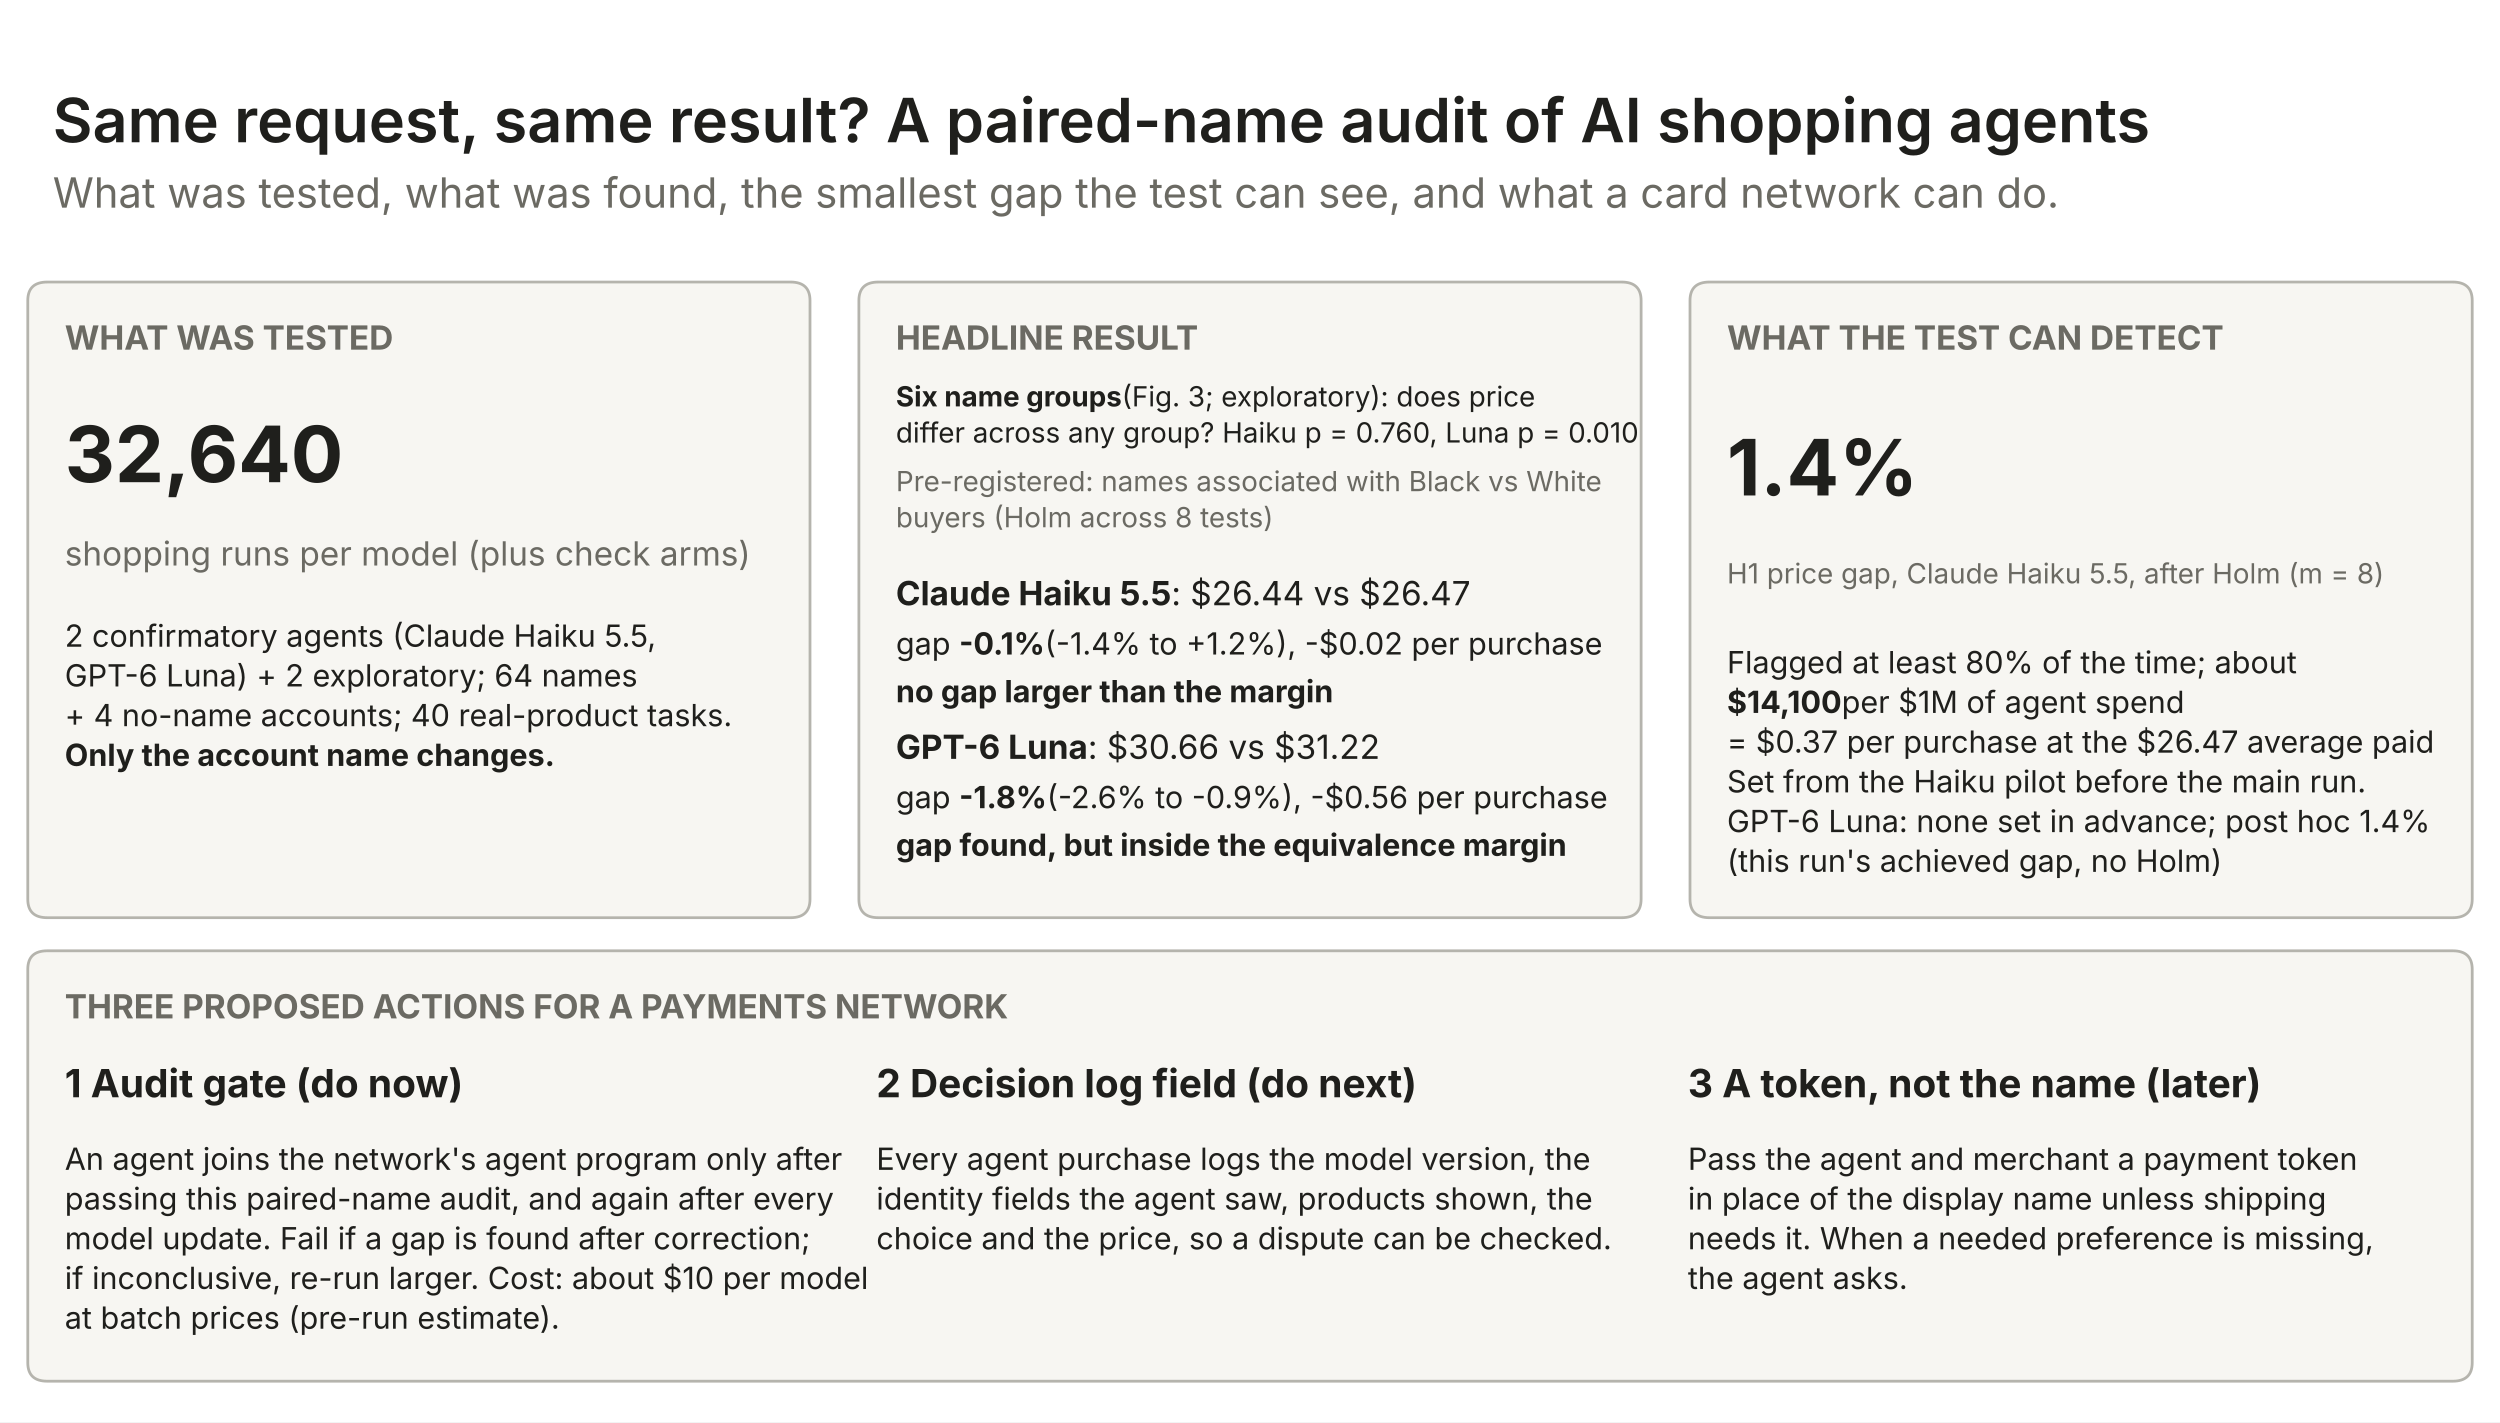
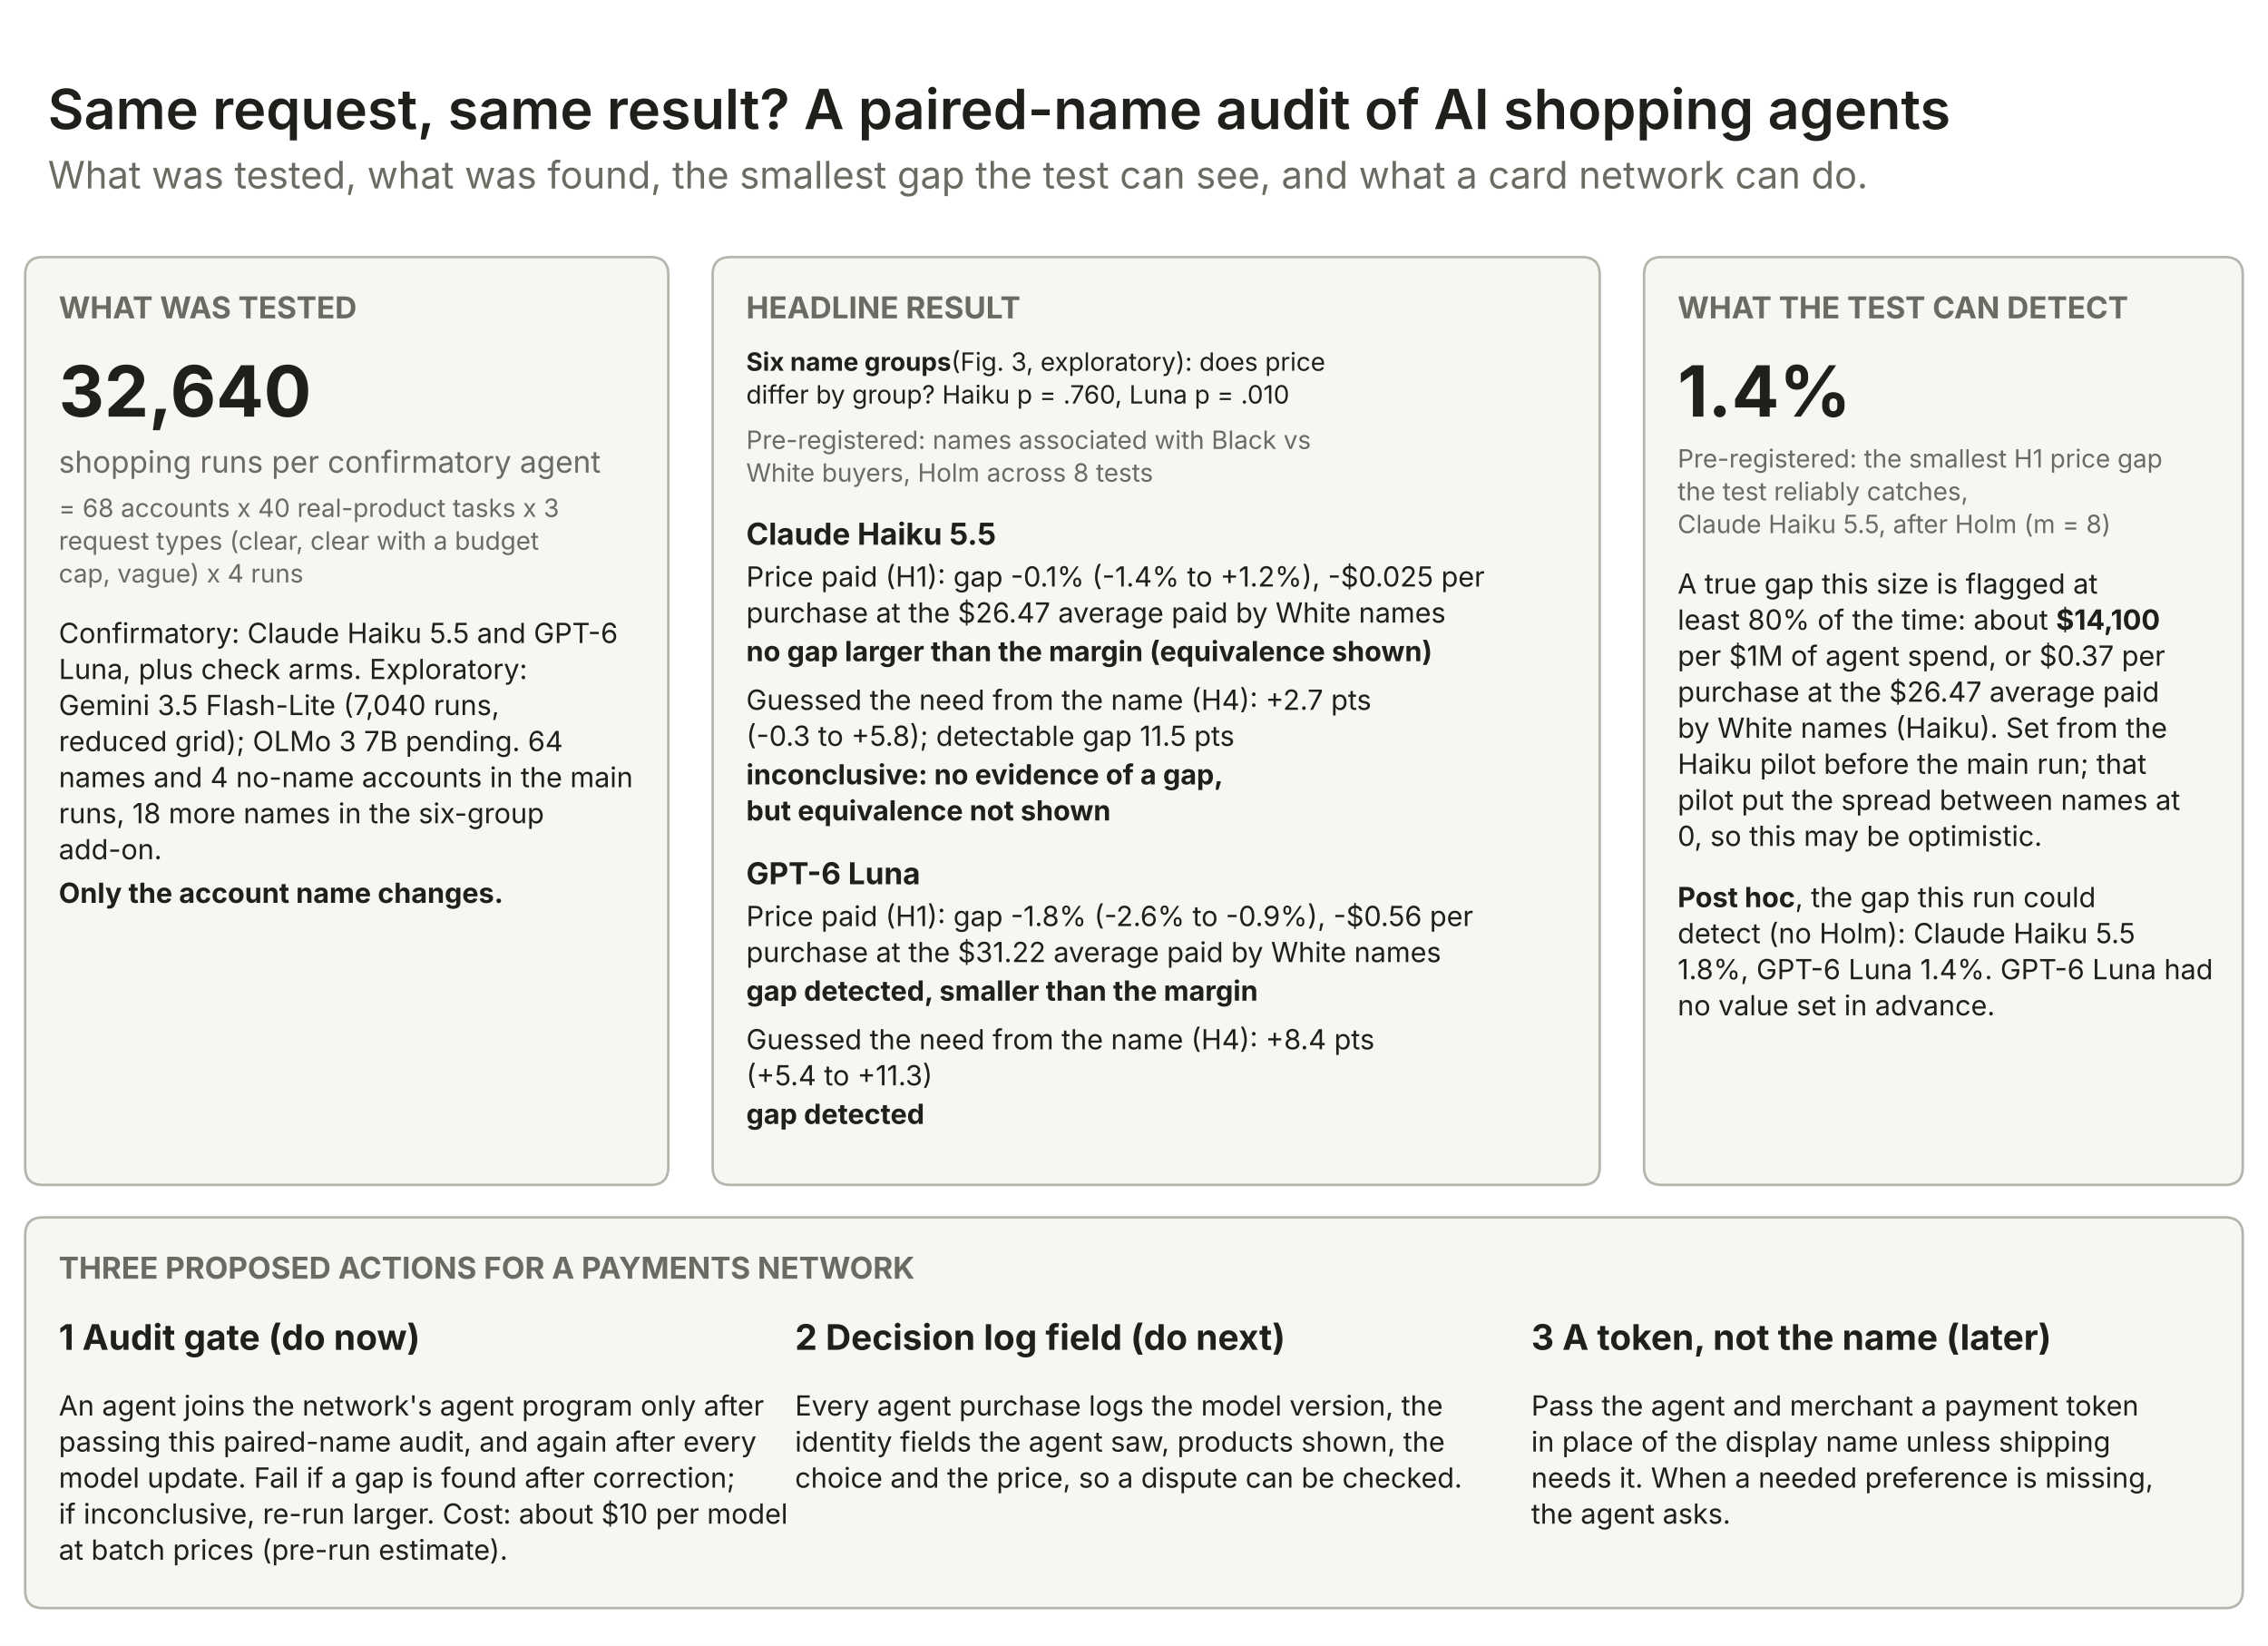
- <svg xmlns="http://www.w3.org/2000/svg" width="648pt" height="368.64pt" viewBox="0 0 648 368.64" version="1.1">
+ <svg xmlns="http://www.w3.org/2000/svg" width="648pt" height="470.16pt" viewBox="0 0 648 470.16" version="1.1">
  <defs>
    <style type="text/css">*{stroke-linejoin: round; stroke-linecap: butt}</style>
  </defs>
  <g id="figure_1">
    <g id="patch_1">
-       <path d="M 0 368.64  L 648 368.64  L 648 0  L 0 0  z " style="fill: #ffffff" />
+       <path d="M 0 470.16  L 648 470.16  L 648 0  L 0 0  z " style="fill: #ffffff" />
    </g>
    <g id="axes_1">
      <g id="patch_2">
-         <path d="M 12.269 237.868  L 204.883 237.868  Q 209.952 237.868 209.952 233.062  L 209.952 77.911  Q 209.952 73.105 204.883 73.105  L 12.269 73.105  Q 7.2 73.105 7.2 77.911  L 7.2 233.062  Q 7.2 237.868 12.269 237.868  z " clip-path="url(#p9942ad48e9)" style="fill: #f7f6f2; stroke: #b5b4ad; stroke-width: 0.72; stroke-linejoin: miter" />
+         <path d="M 12.269 338.472  L 185.875 338.472  Q 190.944 338.472 190.944 333.432  L 190.944 78.48  Q 190.944 73.44 185.875 73.44  L 12.269 73.44  Q 7.2 73.44 7.2 78.48  L 7.2 333.432  Q 7.2 338.472 12.269 338.472  z " clip-path="url(#p635a298b71)" style="fill: #f7f6f2; stroke: #b5b4ad; stroke-width: 0.72; stroke-linejoin: miter" />
      </g>
      <g id="patch_3">
-         <path d="M 227.693 237.868  L 420.307 237.868  Q 425.376 237.868 425.376 233.062  L 425.376 77.911  Q 425.376 73.105 420.307 73.105  L 227.693 73.105  Q 222.624 73.105 222.624 77.911  L 222.624 233.062  Q 222.624 237.868 227.693 237.868  z " clip-path="url(#p9942ad48e9)" style="fill: #f7f6f2; stroke: #b5b4ad; stroke-width: 0.72; stroke-linejoin: miter" />
+         <path d="M 208.685 338.472  L 451.987 338.472  Q 457.056 338.472 457.056 333.432  L 457.056 78.48  Q 457.056 73.44 451.987 73.44  L 208.685 73.44  Q 203.616 73.44 203.616 78.48  L 203.616 333.432  Q 203.616 338.472 208.685 338.472  z " clip-path="url(#p635a298b71)" style="fill: #f7f6f2; stroke: #b5b4ad; stroke-width: 0.72; stroke-linejoin: miter" />
      </g>
      <g id="patch_4">
-         <path d="M 443.117 237.868  L 635.731 237.868  Q 640.8 237.868 640.8 233.062  L 640.8 77.911  Q 640.8 73.105 635.731 73.105  L 443.117 73.105  Q 438.048 73.105 438.048 77.911  L 438.048 233.062  Q 438.048 237.868 443.117 237.868  z " clip-path="url(#p9942ad48e9)" style="fill: #f7f6f2; stroke: #b5b4ad; stroke-width: 0.72; stroke-linejoin: miter" />
+         <path d="M 474.797 338.472  L 635.731 338.472  Q 640.8 338.472 640.8 333.432  L 640.8 78.48  Q 640.8 73.44 635.731 73.44  L 474.797 73.44  Q 469.728 73.44 469.728 78.48  L 469.728 333.432  Q 469.728 338.472 474.797 338.472  z " clip-path="url(#p635a298b71)" style="fill: #f7f6f2; stroke: #b5b4ad; stroke-width: 0.72; stroke-linejoin: miter" />
      </g>
      <g id="patch_5">
-         <path d="M 12.269 358.007  L 635.731 358.007  Q 640.8 358.007 640.8 353.202  L 640.8 251.255  Q 640.8 246.449 635.731 246.449  L 12.269 246.449  Q 7.2 246.449 7.2 251.255  L 7.2 353.202  Q 7.2 358.007 12.269 358.007  z " clip-path="url(#p9942ad48e9)" style="fill: #f7f6f2; stroke: #b5b4ad; stroke-width: 0.72; stroke-linejoin: miter" />
+         <path d="M 12.269 459.36  L 635.731 459.36  Q 640.8 459.36 640.8 454.32  L 640.8 352.8  Q 640.8 347.76 635.731 347.76  L 12.269 347.76  Q 7.2 347.76 7.2 352.8  L 7.2 454.32  Q 7.2 459.36 12.269 459.36  z " clip-path="url(#p635a298b71)" style="fill: #f7f6f2; stroke: #b5b4ad; stroke-width: 0.72; stroke-linejoin: miter" />
      </g>
      <g id="text_1">
-         <text style="font-weight: 700; font-size: 8.64px; font-family: 'Inter', 'Helvetica Neue', 'Helvetica', 'Arial', 'DejaVu Sans'; text-anchor: start; fill: #6b6a63" x="16.79" y="90.632" transform="rotate(-0 16.7904 90.63226)">WHAT WAS TESTED</text>
+         <text style="font-weight: 600; font-size: 15.84px; font-family: 'Inter', 'Helvetica Neue', 'Helvetica', 'Arial', 'DejaVu Sans'; text-anchor: start; fill: #1f1f1c" x="13.68" y="36.878" transform="rotate(-0 13.68 36.8784)">Same request, same result? A paired-name audit of AI shopping agents</text>
      </g>
      <g id="text_2">
-         <text style="font-weight: 700; font-size: 20.16px; font-family: 'Inter', 'Helvetica Neue', 'Helvetica', 'Arial', 'DejaVu Sans'; text-anchor: start; fill: #1f1f1c" x="16.79" y="124.986" transform="rotate(-0 16.7904 124.986)">32,640</text>
+         <text style="font-size: 10.8px; font-family: 'Inter', 'Helvetica Neue', 'Helvetica', 'Arial', 'DejaVu Sans'; text-anchor: start; fill: #6b6a63" x="13.68" y="53.82" transform="rotate(-0 13.68 53.82)">What was tested, what was found, the smallest gap the test can see, and what a card network can do.</text>
      </g>
      <g id="text_3">
-         <text style="font-size: 8.64px; font-family: 'Inter', 'Helvetica Neue', 'Helvetica', 'Arial', 'DejaVu Sans'; text-anchor: start; fill: #6b6a63" x="16.79" y="146.583" transform="rotate(-0 16.7904 146.583)">shopping runs per model (plus check arms)</text>
+         <text style="font-weight: 700; font-size: 8.64px; font-family: 'Inter', 'Helvetica Neue', 'Helvetica', 'Arial', 'DejaVu Sans'; text-anchor: start; fill: #6b6a63" x="16.79" y="90.95" transform="rotate(-0 16.7904 90.9504)">WHAT WAS TESTED</text>
      </g>
      <g id="text_4">
-         <text style="font-size: 7.92px; font-family: 'Inter', 'Helvetica Neue', 'Helvetica', 'Arial', 'DejaVu Sans'; text-anchor: start; fill: #1f1f1c" x="16.79" y="167.638" transform="rotate(-0 16.7904 167.6383)">2 confirmatory agents (Claude Haiku 5.5,</text>
+         <text style="font-weight: 700; font-size: 20.16px; font-family: 'Inter', 'Helvetica Neue', 'Helvetica', 'Arial', 'DejaVu Sans'; text-anchor: start; fill: #1f1f1c" x="16.79" y="119.002" transform="rotate(-0 16.7904 119.0016)">32,640</text>
      </g>
      <g id="text_5">
-         <text style="font-size: 7.92px; font-family: 'Inter', 'Helvetica Neue', 'Helvetica', 'Arial', 'DejaVu Sans'; text-anchor: start; fill: #1f1f1c" x="16.79" y="177.934" transform="rotate(-0 16.7904 177.9343)">GPT-6 Luna) + 2 exploratory; 64 names</text>
+         <text style="font-size: 8.64px; font-family: 'Inter', 'Helvetica Neue', 'Helvetica', 'Arial', 'DejaVu Sans'; text-anchor: start; fill: #6b6a63" x="16.79" y="135.014" transform="rotate(-0 16.7904 135.0144)">shopping runs per confirmatory agent</text>
      </g>
      <g id="text_6">
-         <text style="font-size: 7.92px; font-family: 'Inter', 'Helvetica Neue', 'Helvetica', 'Arial', 'DejaVu Sans'; text-anchor: start; fill: #1f1f1c" x="16.79" y="188.23" transform="rotate(-0 16.7904 188.2303)">+ 4 no-name accounts; 40 real-product tasks.</text>
+         <text style="font-size: 7.2px; font-family: 'Inter', 'Helvetica Neue', 'Helvetica', 'Arial', 'DejaVu Sans'; text-anchor: start; fill: #6b6a63" x="16.79" y="147.672" transform="rotate(-0 16.7904 147.672)">= 68 accounts x 40 real-product tasks x 3</text>
      </g>
      <g id="text_7">
-         <text style="font-weight: 700; font-size: 7.92px; font-family: 'Inter', 'Helvetica Neue', 'Helvetica', 'Arial', 'DejaVu Sans'; text-anchor: start; fill: #1f1f1c" x="16.79" y="198.526" transform="rotate(-0 16.7904 198.5263)">Only the account name changes.</text>
+         <text style="font-size: 7.2px; font-family: 'Inter', 'Helvetica Neue', 'Helvetica', 'Arial', 'DejaVu Sans'; text-anchor: start; fill: #6b6a63" x="16.79" y="157.032" transform="rotate(-0 16.7904 157.032)">request types (clear, clear with a budget</text>
      </g>
      <g id="text_8">
-         <text style="font-weight: 700; font-size: 8.64px; font-family: 'Inter', 'Helvetica Neue', 'Helvetica', 'Arial', 'DejaVu Sans'; text-anchor: start; fill: #6b6a63" x="232.214" y="90.632" transform="rotate(-0 232.2144 90.63226)">HEADLINE RESULT</text>
+         <text style="font-size: 7.2px; font-family: 'Inter', 'Helvetica Neue', 'Helvetica', 'Arial', 'DejaVu Sans'; text-anchor: start; fill: #6b6a63" x="16.79" y="166.392" transform="rotate(-0 16.7904 166.392)">cap, vague) x 4 runs</text>
      </g>
      <g id="text_9">
-         <text style="font-weight: 700; font-size: 7.2px; font-family: 'Inter', 'Helvetica Neue', 'Helvetica', 'Arial', 'DejaVu Sans'; text-anchor: start; fill: #1f1f1c" x="232.214" y="105.343" transform="rotate(-0 232.2144 105.3427)">Six name groups</text>
+         <text style="font-size: 7.92px; font-family: 'Inter', 'Helvetica Neue', 'Helvetica', 'Arial', 'DejaVu Sans'; text-anchor: start; fill: #1f1f1c" x="16.79" y="183.679" transform="rotate(-0 16.7904 183.6792)">Confirmatory: Claude Haiku 5.5 and GPT-6</text>
      </g>
      <g id="text_10">
-         <text style="font-size: 7.2px; font-family: 'Inter', 'Helvetica Neue', 'Helvetica', 'Arial', 'DejaVu Sans'; text-anchor: start; fill: #1f1f1c" x="290.765" y="105.343" transform="rotate(-0 290.765 105.3427)"> (Fig. 3; exploratory): does price</text>
+         <text style="font-size: 7.92px; font-family: 'Inter', 'Helvetica Neue', 'Helvetica', 'Arial', 'DejaVu Sans'; text-anchor: start; fill: #1f1f1c" x="16.79" y="193.975" transform="rotate(-0 16.7904 193.9752)">Luna, plus check arms. Exploratory:</text>
      </g>
      <g id="text_11">
-         <text style="font-size: 7.2px; font-family: 'Inter', 'Helvetica Neue', 'Helvetica', 'Arial', 'DejaVu Sans'; text-anchor: start; fill: #1f1f1c" x="232.214" y="114.703" transform="rotate(-0 232.2144 114.7027)">differ across any group? Haiku p = 0.760, Luna p = 0.010</text>
+         <text style="font-size: 7.92px; font-family: 'Inter', 'Helvetica Neue', 'Helvetica', 'Arial', 'DejaVu Sans'; text-anchor: start; fill: #1f1f1c" x="16.79" y="204.271" transform="rotate(-0 16.7904 204.2712)">Gemini 3.5 Flash-Lite (7,040 runs,</text>
      </g>
      <g id="text_12">
-         <text style="font-size: 7.2px; font-family: 'Inter', 'Helvetica Neue', 'Helvetica', 'Arial', 'DejaVu Sans'; text-anchor: start; fill: #6b6a63" x="232.214" y="127.311" transform="rotate(-0 232.2144 127.3111)">Pre-registered: names associated with Black vs White</text>
+         <text style="font-size: 7.92px; font-family: 'Inter', 'Helvetica Neue', 'Helvetica', 'Arial', 'DejaVu Sans'; text-anchor: start; fill: #1f1f1c" x="16.79" y="214.567" transform="rotate(-0 16.7904 214.5672)">reduced grid); OLMo 3 7B pending. 64</text>
      </g>
      <g id="text_13">
-         <text style="font-size: 7.2px; font-family: 'Inter', 'Helvetica Neue', 'Helvetica', 'Arial', 'DejaVu Sans'; text-anchor: start; fill: #6b6a63" x="232.214" y="136.671" transform="rotate(-0 232.2144 136.6711)">buyers (Holm across 8 tests)</text>
+         <text style="font-size: 7.92px; font-family: 'Inter', 'Helvetica Neue', 'Helvetica', 'Arial', 'DejaVu Sans'; text-anchor: start; fill: #1f1f1c" x="16.79" y="224.863" transform="rotate(-0 16.7904 224.8632)">names and 4 no-name accounts in the main</text>
      </g>
      <g id="text_14">
-         <text style="font-weight: 700; font-size: 8.64px; font-family: 'Inter', 'Helvetica Neue', 'Helvetica', 'Arial', 'DejaVu Sans'; text-anchor: start; fill: #1f1f1c" x="232.214" y="156.881" transform="rotate(-0 232.2144 156.8806)">Claude Haiku 5.5</text>
+         <text style="font-size: 7.92px; font-family: 'Inter', 'Helvetica Neue', 'Helvetica', 'Arial', 'DejaVu Sans'; text-anchor: start; fill: #1f1f1c" x="16.79" y="235.159" transform="rotate(-0 16.7904 235.1592)">runs, 18 more names in the six-group</text>
      </g>
      <g id="text_15">
-         <text style="font-size: 8.64px; font-family: 'Inter', 'Helvetica Neue', 'Helvetica', 'Arial', 'DejaVu Sans'; text-anchor: start; fill: #1f1f1c" x="303.612" y="156.881" transform="rotate(-0 303.6119 156.8806)">: $26.44 vs $26.47</text>
+         <text style="font-size: 7.92px; font-family: 'Inter', 'Helvetica Neue', 'Helvetica', 'Arial', 'DejaVu Sans'; text-anchor: start; fill: #1f1f1c" x="16.79" y="245.455" transform="rotate(-0 16.7904 245.4552)">add-on.</text>
      </g>
      <g id="text_16">
-         <text style="font-size: 7.92px; font-family: 'Inter', 'Helvetica Neue', 'Helvetica', 'Arial', 'DejaVu Sans'; text-anchor: start; fill: #1f1f1c" x="232.214" y="169.665" transform="rotate(-0 232.2144 169.6652)">gap </text>
+         <text style="font-weight: 700; font-size: 7.92px; font-family: 'Inter', 'Helvetica Neue', 'Helvetica', 'Arial', 'DejaVu Sans'; text-anchor: start; fill: #1f1f1c" x="16.79" y="257.911" transform="rotate(-0 16.7904 257.9112)">Only the account name changes.</text>
      </g>
      <g id="text_17">
-         <text style="font-weight: 700; font-size: 7.92px; font-family: 'Inter', 'Helvetica Neue', 'Helvetica', 'Arial', 'DejaVu Sans'; text-anchor: start; fill: #1f1f1c" x="248.596" y="169.665" transform="rotate(-0 248.5964 169.6652)">-0.1%</text>
+         <text style="font-weight: 700; font-size: 8.64px; font-family: 'Inter', 'Helvetica Neue', 'Helvetica', 'Arial', 'DejaVu Sans'; text-anchor: start; fill: #6b6a63" x="213.206" y="90.95" transform="rotate(-0 213.2064 90.9504)">HEADLINE RESULT</text>
      </g>
      <g id="text_18">
-         <text style="font-size: 7.92px; font-family: 'Inter', 'Helvetica Neue', 'Helvetica', 'Arial', 'DejaVu Sans'; text-anchor: start; fill: #1f1f1c" x="270.8" y="169.665" transform="rotate(-0 270.7996 169.6652)"> (-1.4% to +1.2%), -$0.02 per purchase</text>
+         <text style="font-weight: 700; font-size: 7.2px; font-family: 'Inter', 'Helvetica Neue', 'Helvetica', 'Arial', 'DejaVu Sans'; text-anchor: start; fill: #1f1f1c" x="213.206" y="105.912" transform="rotate(-0 213.2064 105.912)">Six name groups</text>
      </g>
      <g id="text_19">
-         <text style="font-weight: 700; font-size: 7.92px; font-family: 'Inter', 'Helvetica Neue', 'Helvetica', 'Arial', 'DejaVu Sans'; text-anchor: start; fill: #1f1f1c" x="232.214" y="182.022" transform="rotate(-0 232.2144 182.0224)">no gap larger than the margin</text>
+         <text style="font-size: 7.2px; font-family: 'Inter', 'Helvetica Neue', 'Helvetica', 'Arial', 'DejaVu Sans'; text-anchor: start; fill: #1f1f1c" x="271.757" y="105.912" transform="rotate(-0 271.757 105.912)"> (Fig. 3, exploratory): does price</text>
      </g>
      <g id="text_20">
-         <text style="font-weight: 700; font-size: 8.64px; font-family: 'Inter', 'Helvetica Neue', 'Helvetica', 'Arial', 'DejaVu Sans'; text-anchor: start; fill: #1f1f1c" x="232.214" y="196.698" transform="rotate(-0 232.2144 196.6983)">GPT-6 Luna</text>
+         <text style="font-size: 7.2px; font-family: 'Inter', 'Helvetica Neue', 'Helvetica', 'Arial', 'DejaVu Sans'; text-anchor: start; fill: #1f1f1c" x="213.206" y="115.272" transform="rotate(-0 213.2064 115.272)">differ by group? Haiku p = .760, Luna p = .010</text>
      </g>
      <g id="text_21">
-         <text style="font-size: 8.64px; font-family: 'Inter', 'Helvetica Neue', 'Helvetica', 'Arial', 'DejaVu Sans'; text-anchor: start; fill: #1f1f1c" x="281.971" y="196.698" transform="rotate(-0 281.9713 196.6983)">: $30.66 vs $31.22</text>
+         <text style="font-size: 7.2px; font-family: 'Inter', 'Helvetica Neue', 'Helvetica', 'Arial', 'DejaVu Sans'; text-anchor: start; fill: #6b6a63" x="213.206" y="128.232" transform="rotate(-0 213.2064 128.232)">Pre-registered: names associated with Black vs</text>
      </g>
      <g id="text_22">
-         <text style="font-size: 7.92px; font-family: 'Inter', 'Helvetica Neue', 'Helvetica', 'Arial', 'DejaVu Sans'; text-anchor: start; fill: #1f1f1c" x="232.214" y="209.483" transform="rotate(-0 232.2144 209.4828)">gap </text>
+         <text style="font-size: 7.2px; font-family: 'Inter', 'Helvetica Neue', 'Helvetica', 'Arial', 'DejaVu Sans'; text-anchor: start; fill: #6b6a63" x="213.206" y="137.592" transform="rotate(-0 213.2064 137.592)">White buyers, Holm across 8 tests</text>
      </g>
      <g id="text_23">
-         <text style="font-weight: 700; font-size: 7.92px; font-family: 'Inter', 'Helvetica Neue', 'Helvetica', 'Arial', 'DejaVu Sans'; text-anchor: start; fill: #1f1f1c" x="248.596" y="209.483" transform="rotate(-0 248.5964 209.4828)">-1.8%</text>
+         <text style="font-weight: 700; font-size: 8.64px; font-family: 'Inter', 'Helvetica Neue', 'Helvetica', 'Arial', 'DejaVu Sans'; text-anchor: start; fill: #1f1f1c" x="213.206" y="155.606" transform="rotate(-0 213.2064 155.6064)">Claude Haiku 5.5</text>
      </g>
      <g id="text_24">
-         <text style="font-size: 7.92px; font-family: 'Inter', 'Helvetica Neue', 'Helvetica', 'Arial', 'DejaVu Sans'; text-anchor: start; fill: #1f1f1c" x="271.337" y="209.483" transform="rotate(-0 271.3367 209.4828)"> (-2.6% to -0.9%), -$0.56 per purchase</text>
+         <text style="font-size: 7.92px; font-family: 'Inter', 'Helvetica Neue', 'Helvetica', 'Arial', 'DejaVu Sans'; text-anchor: start; fill: #1f1f1c" x="213.206" y="167.551" transform="rotate(-0 213.2064 167.5512)">Price paid (H1): gap -0.1% (-1.4% to +1.2%), -$0.025 per</text>
      </g>
      <g id="text_25">
-         <text style="font-weight: 700; font-size: 7.92px; font-family: 'Inter', 'Helvetica Neue', 'Helvetica', 'Arial', 'DejaVu Sans'; text-anchor: start; fill: #1f1f1c" x="232.214" y="221.84" transform="rotate(-0 232.2144 221.84)">gap found, but inside the equivalence margin</text>
+         <text style="font-size: 7.92px; font-family: 'Inter', 'Helvetica Neue', 'Helvetica', 'Arial', 'DejaVu Sans'; text-anchor: start; fill: #1f1f1c" x="213.206" y="177.847" transform="rotate(-0 213.2064 177.8472)">purchase at the $26.47 average paid by White names</text>
      </g>
      <g id="text_26">
-         <text style="font-weight: 700; font-size: 8.64px; font-family: 'Inter', 'Helvetica Neue', 'Helvetica', 'Arial', 'DejaVu Sans'; text-anchor: start; fill: #6b6a63" x="447.638" y="90.632" transform="rotate(-0 447.6384 90.63226)">WHAT THE TEST CAN DETECT</text>
+         <text style="font-weight: 700; font-size: 7.92px; font-family: 'Inter', 'Helvetica Neue', 'Helvetica', 'Arial', 'DejaVu Sans'; text-anchor: start; fill: #1f1f1c" x="213.206" y="188.863" transform="rotate(-0 213.2064 188.8632)">no gap larger than the margin (equivalence shown)</text>
      </g>
      <g id="text_27">
-         <text style="font-weight: 700; font-size: 20.16px; font-family: 'Inter', 'Helvetica Neue', 'Helvetica', 'Arial', 'DejaVu Sans'; text-anchor: start; fill: #1f1f1c" x="447.638" y="128.419" transform="rotate(-0 447.6384 128.4185)">1.4%</text>
+         <text style="font-size: 7.92px; font-family: 'Inter', 'Helvetica Neue', 'Helvetica', 'Arial', 'DejaVu Sans'; text-anchor: start; fill: #1f1f1c" x="213.206" y="202.759" transform="rotate(-0 213.2064 202.7592)">Guessed the need from the name (H4): +2.7 pts</text>
      </g>
      <g id="text_28">
-         <text style="font-size: 7.2px; font-family: 'Inter', 'Helvetica Neue', 'Helvetica', 'Arial', 'DejaVu Sans'; text-anchor: start; fill: #6b6a63" x="447.638" y="151.213" transform="rotate(-0 447.6384 151.2134)">H1 price gap, Claude Haiku 5.5, after Holm (m = 8)</text>
+         <text style="font-size: 7.92px; font-family: 'Inter', 'Helvetica Neue', 'Helvetica', 'Arial', 'DejaVu Sans'; text-anchor: start; fill: #1f1f1c" x="213.206" y="213.055" transform="rotate(-0 213.2064 213.0552)">(-0.3 to +5.8); detectable gap 11.5 pts</text>
      </g>
      <g id="text_29">
-         <text style="font-size: 7.92px; font-family: 'Inter', 'Helvetica Neue', 'Helvetica', 'Arial', 'DejaVu Sans'; text-anchor: start; fill: #1f1f1c" x="447.638" y="174.503" transform="rotate(-0 447.6384 174.5034)">Flagged at least 80% of the time; about</text>
+         <text style="font-weight: 700; font-size: 7.92px; font-family: 'Inter', 'Helvetica Neue', 'Helvetica', 'Arial', 'DejaVu Sans'; text-anchor: start; fill: #1f1f1c" x="213.206" y="224.071" transform="rotate(-0 213.2064 224.0712)">inconclusive: no evidence of a gap,</text>
      </g>
      <g id="text_30">
-         <text style="font-weight: 700; font-size: 7.92px; font-family: 'Inter', 'Helvetica Neue', 'Helvetica', 'Arial', 'DejaVu Sans'; text-anchor: start; fill: #1f1f1c" x="447.638" y="184.799" transform="rotate(-0 447.6384 184.7994)">$14,100</text>
+         <text style="font-weight: 700; font-size: 7.92px; font-family: 'Inter', 'Helvetica Neue', 'Helvetica', 'Arial', 'DejaVu Sans'; text-anchor: start; fill: #1f1f1c" x="213.206" y="234.367" transform="rotate(-0 213.2064 234.3672)">but equivalence not shown</text>
      </g>
      <g id="text_31">
-         <text style="font-size: 7.92px; font-family: 'Inter', 'Helvetica Neue', 'Helvetica', 'Arial', 'DejaVu Sans'; text-anchor: start; fill: #1f1f1c" x="477.354" y="184.799" transform="rotate(-0 477.3545 184.7994)"> per $1M of agent spend</text>
+         <text style="font-weight: 700; font-size: 8.64px; font-family: 'Inter', 'Helvetica Neue', 'Helvetica', 'Arial', 'DejaVu Sans'; text-anchor: start; fill: #1f1f1c" x="213.206" y="252.59" transform="rotate(-0 213.2064 252.5904)">GPT-6 Luna</text>
      </g>
      <g id="text_32">
-         <text style="font-size: 7.92px; font-family: 'Inter', 'Helvetica Neue', 'Helvetica', 'Arial', 'DejaVu Sans'; text-anchor: start; fill: #1f1f1c" x="447.638" y="195.095" transform="rotate(-0 447.6384 195.0954)">= $0.37 per purchase at the $26.47 average paid</text>
+         <text style="font-size: 7.92px; font-family: 'Inter', 'Helvetica Neue', 'Helvetica', 'Arial', 'DejaVu Sans'; text-anchor: start; fill: #1f1f1c" x="213.206" y="264.535" transform="rotate(-0 213.2064 264.5352)">Price paid (H1): gap -1.8% (-2.6% to -0.9%), -$0.56 per</text>
      </g>
      <g id="text_33">
-         <text style="font-size: 7.92px; font-family: 'Inter', 'Helvetica Neue', 'Helvetica', 'Arial', 'DejaVu Sans'; text-anchor: start; fill: #1f1f1c" x="447.638" y="205.391" transform="rotate(-0 447.6384 205.3914)">Set from the Haiku pilot before the main run.</text>
+         <text style="font-size: 7.92px; font-family: 'Inter', 'Helvetica Neue', 'Helvetica', 'Arial', 'DejaVu Sans'; text-anchor: start; fill: #1f1f1c" x="213.206" y="274.831" transform="rotate(-0 213.2064 274.8312)">purchase at the $31.22 average paid by White names</text>
      </g>
      <g id="text_34">
-         <text style="font-size: 7.92px; font-family: 'Inter', 'Helvetica Neue', 'Helvetica', 'Arial', 'DejaVu Sans'; text-anchor: start; fill: #1f1f1c" x="447.638" y="215.687" transform="rotate(-0 447.6384 215.6874)">GPT-6 Luna: none set in advance; post hoc 1.4%</text>
+         <text style="font-weight: 700; font-size: 7.92px; font-family: 'Inter', 'Helvetica Neue', 'Helvetica', 'Arial', 'DejaVu Sans'; text-anchor: start; fill: #1f1f1c" x="213.206" y="285.847" transform="rotate(-0 213.2064 285.8472)">gap detected, smaller than the margin</text>
      </g>
      <g id="text_35">
-         <text style="font-size: 7.92px; font-family: 'Inter', 'Helvetica Neue', 'Helvetica', 'Arial', 'DejaVu Sans'; text-anchor: start; fill: #1f1f1c" x="447.638" y="225.983" transform="rotate(-0 447.6384 225.9834)">(this run's achieved gap, no Holm)</text>
+         <text style="font-size: 7.92px; font-family: 'Inter', 'Helvetica Neue', 'Helvetica', 'Arial', 'DejaVu Sans'; text-anchor: start; fill: #1f1f1c" x="213.206" y="299.743" transform="rotate(-0 213.2064 299.7432)">Guessed the need from the name (H4): +8.4 pts</text>
      </g>
      <g id="text_36">
-         <text style="font-weight: 700; font-size: 8.64px; font-family: 'Inter', 'Helvetica Neue', 'Helvetica', 'Arial', 'DejaVu Sans'; text-anchor: start; fill: #6b6a63" x="16.79" y="263.976" transform="rotate(-0 16.7904 263.9764)">THREE PROPOSED ACTIONS FOR A PAYMENTS NETWORK</text>
+         <text style="font-size: 7.92px; font-family: 'Inter', 'Helvetica Neue', 'Helvetica', 'Arial', 'DejaVu Sans'; text-anchor: start; fill: #1f1f1c" x="213.206" y="310.039" transform="rotate(-0 213.2064 310.0392)">(+5.4 to +11.3)</text>
      </g>
      <g id="text_37">
-         <text style="font-weight: 700; font-size: 10.08px; font-family: 'Inter', 'Helvetica Neue', 'Helvetica', 'Arial', 'DejaVu Sans'; text-anchor: start; fill: #1f1f1c" x="16.79" y="284.404" transform="rotate(-0 16.7904 284.4037)">1  Audit gate (do now)</text>
+         <text style="font-weight: 700; font-size: 7.92px; font-family: 'Inter', 'Helvetica Neue', 'Helvetica', 'Arial', 'DejaVu Sans'; text-anchor: start; fill: #1f1f1c" x="213.206" y="321.055" transform="rotate(-0 213.2064 321.0552)">gap detected</text>
      </g>
      <g id="text_38">
-         <text style="font-size: 7.92px; font-family: 'Inter', 'Helvetica Neue', 'Helvetica', 'Arial', 'DejaVu Sans'; text-anchor: start; fill: #1f1f1c" x="16.79" y="303.224" transform="rotate(-0 16.7904 303.2243)">An agent joins the network's agent program only after</text>
+         <text style="font-weight: 700; font-size: 8.64px; font-family: 'Inter', 'Helvetica Neue', 'Helvetica', 'Arial', 'DejaVu Sans'; text-anchor: start; fill: #6b6a63" x="479.318" y="90.95" transform="rotate(-0 479.3184 90.9504)">WHAT THE TEST CAN DETECT</text>
      </g>
      <g id="text_39">
-         <text style="font-size: 7.92px; font-family: 'Inter', 'Helvetica Neue', 'Helvetica', 'Arial', 'DejaVu Sans'; text-anchor: start; fill: #1f1f1c" x="16.79" y="313.52" transform="rotate(-0 16.7904 313.5203)">passing this paired-name audit, and again after every</text>
+         <text style="font-weight: 700; font-size: 20.16px; font-family: 'Inter', 'Helvetica Neue', 'Helvetica', 'Arial', 'DejaVu Sans'; text-anchor: start; fill: #1f1f1c" x="479.318" y="119.002" transform="rotate(-0 479.3184 119.0016)">1.4%</text>
      </g>
      <g id="text_40">
-         <text style="font-size: 7.92px; font-family: 'Inter', 'Helvetica Neue', 'Helvetica', 'Arial', 'DejaVu Sans'; text-anchor: start; fill: #1f1f1c" x="16.79" y="323.816" transform="rotate(-0 16.7904 323.8163)">model update. Fail if a gap is found after correction;</text>
+         <text style="font-size: 7.2px; font-family: 'Inter', 'Helvetica Neue', 'Helvetica', 'Arial', 'DejaVu Sans'; text-anchor: start; fill: #6b6a63" x="479.318" y="133.56" transform="rotate(-0 479.3184 133.56)">Pre-registered: the smallest H1 price gap</text>
      </g>
      <g id="text_41">
-         <text style="font-size: 7.92px; font-family: 'Inter', 'Helvetica Neue', 'Helvetica', 'Arial', 'DejaVu Sans'; text-anchor: start; fill: #1f1f1c" x="16.79" y="334.112" transform="rotate(-0 16.7904 334.1123)">if inconclusive, re-run larger. Cost: about $10 per model</text>
+         <text style="font-size: 7.2px; font-family: 'Inter', 'Helvetica Neue', 'Helvetica', 'Arial', 'DejaVu Sans'; text-anchor: start; fill: #6b6a63" x="479.318" y="142.92" transform="rotate(-0 479.3184 142.92)">the test reliably catches,</text>
      </g>
      <g id="text_42">
-         <text style="font-size: 7.92px; font-family: 'Inter', 'Helvetica Neue', 'Helvetica', 'Arial', 'DejaVu Sans'; text-anchor: start; fill: #1f1f1c" x="16.79" y="344.408" transform="rotate(-0 16.7904 344.4083)">at batch prices (pre-run estimate).</text>
+         <text style="font-size: 7.2px; font-family: 'Inter', 'Helvetica Neue', 'Helvetica', 'Arial', 'DejaVu Sans'; text-anchor: start; fill: #6b6a63" x="479.318" y="152.28" transform="rotate(-0 479.3184 152.28)">Claude Haiku 5.5, after Holm (m = 8)</text>
      </g>
      <g id="text_43">
-         <text style="font-weight: 700; font-size: 10.08px; font-family: 'Inter', 'Helvetica Neue', 'Helvetica', 'Arial', 'DejaVu Sans'; text-anchor: start; fill: #1f1f1c" x="227.146" y="284.404" transform="rotate(-0 227.1456 284.4037)">2  Decision log field (do next)</text>
+         <text style="font-size: 7.92px; font-family: 'Inter', 'Helvetica Neue', 'Helvetica', 'Arial', 'DejaVu Sans'; text-anchor: start; fill: #1f1f1c" x="479.318" y="169.567" transform="rotate(-0 479.3184 169.5672)">A true gap this size is flagged at</text>
      </g>
      <g id="text_44">
-         <text style="font-size: 7.92px; font-family: 'Inter', 'Helvetica Neue', 'Helvetica', 'Arial', 'DejaVu Sans'; text-anchor: start; fill: #1f1f1c" x="227.146" y="303.224" transform="rotate(-0 227.1456 303.2243)">Every agent purchase logs the model version, the</text>
+         <text style="font-size: 7.92px; font-family: 'Inter', 'Helvetica Neue', 'Helvetica', 'Arial', 'DejaVu Sans'; text-anchor: start; fill: #1f1f1c" x="479.318" y="179.863" transform="rotate(-0 479.3184 179.8632)">least 80% of the time: about </text>
      </g>
      <g id="text_45">
-         <text style="font-size: 7.92px; font-family: 'Inter', 'Helvetica Neue', 'Helvetica', 'Arial', 'DejaVu Sans'; text-anchor: start; fill: #1f1f1c" x="227.146" y="313.52" transform="rotate(-0 227.1456 313.5203)">identity fields the agent saw, products shown, the</text>
+         <text style="font-weight: 700; font-size: 7.92px; font-family: 'Inter', 'Helvetica Neue', 'Helvetica', 'Arial', 'DejaVu Sans'; text-anchor: start; fill: #1f1f1c" x="587.428" y="179.863" transform="rotate(-0 587.4276 179.8632)">$14,100</text>
      </g>
      <g id="text_46">
-         <text style="font-size: 7.92px; font-family: 'Inter', 'Helvetica Neue', 'Helvetica', 'Arial', 'DejaVu Sans'; text-anchor: start; fill: #1f1f1c" x="227.146" y="323.816" transform="rotate(-0 227.1456 323.8163)">choice and the price, so a dispute can be checked.</text>
+         <text style="font-size: 7.92px; font-family: 'Inter', 'Helvetica Neue', 'Helvetica', 'Arial', 'DejaVu Sans'; text-anchor: start; fill: #1f1f1c" x="479.318" y="190.159" transform="rotate(-0 479.3184 190.1592)">per $1M of agent spend, or $0.37 per</text>
      </g>
      <g id="text_47">
-         <text style="font-weight: 700; font-size: 10.08px; font-family: 'Inter', 'Helvetica Neue', 'Helvetica', 'Arial', 'DejaVu Sans'; text-anchor: start; fill: #1f1f1c" x="437.501" y="284.404" transform="rotate(-0 437.5008 284.4037)">3  A token, not the name (later)</text>
+         <text style="font-size: 7.92px; font-family: 'Inter', 'Helvetica Neue', 'Helvetica', 'Arial', 'DejaVu Sans'; text-anchor: start; fill: #1f1f1c" x="479.318" y="200.455" transform="rotate(-0 479.3184 200.4552)">purchase at the $26.47 average paid</text>
      </g>
      <g id="text_48">
-         <text style="font-size: 7.92px; font-family: 'Inter', 'Helvetica Neue', 'Helvetica', 'Arial', 'DejaVu Sans'; text-anchor: start; fill: #1f1f1c" x="437.501" y="303.224" transform="rotate(-0 437.5008 303.2243)">Pass the agent and merchant a payment token</text>
+         <text style="font-size: 7.92px; font-family: 'Inter', 'Helvetica Neue', 'Helvetica', 'Arial', 'DejaVu Sans'; text-anchor: start; fill: #1f1f1c" x="479.318" y="210.751" transform="rotate(-0 479.3184 210.7512)">by White names (Haiku). Set from the</text>
      </g>
      <g id="text_49">
-         <text style="font-size: 7.92px; font-family: 'Inter', 'Helvetica Neue', 'Helvetica', 'Arial', 'DejaVu Sans'; text-anchor: start; fill: #1f1f1c" x="437.501" y="313.52" transform="rotate(-0 437.5008 313.5203)">in place of the display name unless shipping</text>
+         <text style="font-size: 7.92px; font-family: 'Inter', 'Helvetica Neue', 'Helvetica', 'Arial', 'DejaVu Sans'; text-anchor: start; fill: #1f1f1c" x="479.318" y="221.047" transform="rotate(-0 479.3184 221.0472)">Haiku pilot before the main run; that</text>
      </g>
      <g id="text_50">
-         <text style="font-size: 7.92px; font-family: 'Inter', 'Helvetica Neue', 'Helvetica', 'Arial', 'DejaVu Sans'; text-anchor: start; fill: #1f1f1c" x="437.501" y="323.816" transform="rotate(-0 437.5008 323.8163)">needs it. When a needed preference is missing,</text>
+         <text style="font-size: 7.92px; font-family: 'Inter', 'Helvetica Neue', 'Helvetica', 'Arial', 'DejaVu Sans'; text-anchor: start; fill: #1f1f1c" x="479.318" y="231.343" transform="rotate(-0 479.3184 231.3432)">pilot put the spread between names at</text>
      </g>
      <g id="text_51">
-         <text style="font-size: 7.92px; font-family: 'Inter', 'Helvetica Neue', 'Helvetica', 'Arial', 'DejaVu Sans'; text-anchor: start; fill: #1f1f1c" x="437.501" y="334.112" transform="rotate(-0 437.5008 334.1123)">the agent asks.</text>
+         <text style="font-size: 7.92px; font-family: 'Inter', 'Helvetica Neue', 'Helvetica', 'Arial', 'DejaVu Sans'; text-anchor: start; fill: #1f1f1c" x="479.318" y="241.639" transform="rotate(-0 479.3184 241.6392)">0, so this may be optimistic.</text>
      </g>
      <g id="text_52">
-         <text style="font-weight: 600; font-size: 15.84px; font-family: 'Inter', 'Helvetica Neue', 'Helvetica', 'Arial', 'DejaVu Sans'; text-anchor: start; fill: #1f1f1c" x="13.68" y="36.878" transform="rotate(-0 13.68 36.8784)">Same request, same result? A paired-name audit of AI shopping agents</text>
+         <text style="font-weight: 700; font-size: 7.92px; font-family: 'Inter', 'Helvetica Neue', 'Helvetica', 'Arial', 'DejaVu Sans'; text-anchor: start; fill: #1f1f1c" x="479.318" y="259.135" transform="rotate(-0 479.3184 259.1352)">Post hoc</text>
      </g>
      <g id="text_53">
-         <text style="font-size: 10.8px; font-family: 'Inter', 'Helvetica Neue', 'Helvetica', 'Arial', 'DejaVu Sans'; text-anchor: start; fill: #6b6a63" x="13.68" y="53.82" transform="rotate(-0 13.68 53.82)">What was tested, what was found, the smallest gap the test can see, and what a card network can do.</text>
+         <text style="font-size: 7.92px; font-family: 'Inter', 'Helvetica Neue', 'Helvetica', 'Arial', 'DejaVu Sans'; text-anchor: start; fill: #1f1f1c" x="512.902" y="259.135" transform="rotate(-0 512.9017 259.1352)">, the gap this run could</text>
+       </g>
+       <g id="text_54">
+         <text style="font-size: 7.92px; font-family: 'Inter', 'Helvetica Neue', 'Helvetica', 'Arial', 'DejaVu Sans'; text-anchor: start; fill: #1f1f1c" x="479.318" y="269.431" transform="rotate(-0 479.3184 269.4312)">detect (no Holm): Claude Haiku 5.5</text>
+       </g>
+       <g id="text_55">
+         <text style="font-size: 7.92px; font-family: 'Inter', 'Helvetica Neue', 'Helvetica', 'Arial', 'DejaVu Sans'; text-anchor: start; fill: #1f1f1c" x="479.318" y="279.727" transform="rotate(-0 479.3184 279.7272)">1.8%, GPT-6 Luna 1.4%. GPT-6 Luna had</text>
+       </g>
+       <g id="text_56">
+         <text style="font-size: 7.92px; font-family: 'Inter', 'Helvetica Neue', 'Helvetica', 'Arial', 'DejaVu Sans'; text-anchor: start; fill: #1f1f1c" x="479.318" y="290.023" transform="rotate(-0 479.3184 290.0232)">no value set in advance.</text>
+       </g>
+       <g id="text_57">
+         <text style="font-weight: 700; font-size: 8.64px; font-family: 'Inter', 'Helvetica Neue', 'Helvetica', 'Arial', 'DejaVu Sans'; text-anchor: start; fill: #6b6a63" x="16.79" y="365.27" transform="rotate(-0 16.7904 365.2704)">THREE PROPOSED ACTIONS FOR A PAYMENTS NETWORK</text>
+       </g>
+       <g id="text_58">
+         <text style="font-weight: 700; font-size: 10.08px; font-family: 'Inter', 'Helvetica Neue', 'Helvetica', 'Arial', 'DejaVu Sans'; text-anchor: start; fill: #1f1f1c" x="16.79" y="385.589" transform="rotate(-0 16.7904 385.5888)">1  Audit gate (do now)</text>
+       </g>
+       <g id="text_59">
+         <text style="font-size: 7.92px; font-family: 'Inter', 'Helvetica Neue', 'Helvetica', 'Arial', 'DejaVu Sans'; text-anchor: start; fill: #1f1f1c" x="16.79" y="404.359" transform="rotate(-0 16.7904 404.3592)">An agent joins the network's agent program only after</text>
+       </g>
+       <g id="text_60">
+         <text style="font-size: 7.92px; font-family: 'Inter', 'Helvetica Neue', 'Helvetica', 'Arial', 'DejaVu Sans'; text-anchor: start; fill: #1f1f1c" x="16.79" y="414.655" transform="rotate(-0 16.7904 414.6552)">passing this paired-name audit, and again after every</text>
+       </g>
+       <g id="text_61">
+         <text style="font-size: 7.92px; font-family: 'Inter', 'Helvetica Neue', 'Helvetica', 'Arial', 'DejaVu Sans'; text-anchor: start; fill: #1f1f1c" x="16.79" y="424.951" transform="rotate(-0 16.7904 424.9512)">model update. Fail if a gap is found after correction;</text>
+       </g>
+       <g id="text_62">
+         <text style="font-size: 7.92px; font-family: 'Inter', 'Helvetica Neue', 'Helvetica', 'Arial', 'DejaVu Sans'; text-anchor: start; fill: #1f1f1c" x="16.79" y="435.247" transform="rotate(-0 16.7904 435.2472)">if inconclusive, re-run larger. Cost: about $10 per model</text>
+       </g>
+       <g id="text_63">
+         <text style="font-size: 7.92px; font-family: 'Inter', 'Helvetica Neue', 'Helvetica', 'Arial', 'DejaVu Sans'; text-anchor: start; fill: #1f1f1c" x="16.79" y="445.543" transform="rotate(-0 16.7904 445.5432)">at batch prices (pre-run estimate).</text>
+       </g>
+       <g id="text_64">
+         <text style="font-weight: 700; font-size: 10.08px; font-family: 'Inter', 'Helvetica Neue', 'Helvetica', 'Arial', 'DejaVu Sans'; text-anchor: start; fill: #1f1f1c" x="227.146" y="385.589" transform="rotate(-0 227.1456 385.5888)">2  Decision log field (do next)</text>
+       </g>
+       <g id="text_65">
+         <text style="font-size: 7.92px; font-family: 'Inter', 'Helvetica Neue', 'Helvetica', 'Arial', 'DejaVu Sans'; text-anchor: start; fill: #1f1f1c" x="227.146" y="404.359" transform="rotate(-0 227.1456 404.3592)">Every agent purchase logs the model version, the</text>
+       </g>
+       <g id="text_66">
+         <text style="font-size: 7.92px; font-family: 'Inter', 'Helvetica Neue', 'Helvetica', 'Arial', 'DejaVu Sans'; text-anchor: start; fill: #1f1f1c" x="227.146" y="414.655" transform="rotate(-0 227.1456 414.6552)">identity fields the agent saw, products shown, the</text>
+       </g>
+       <g id="text_67">
+         <text style="font-size: 7.92px; font-family: 'Inter', 'Helvetica Neue', 'Helvetica', 'Arial', 'DejaVu Sans'; text-anchor: start; fill: #1f1f1c" x="227.146" y="424.951" transform="rotate(-0 227.1456 424.9512)">choice and the price, so a dispute can be checked.</text>
+       </g>
+       <g id="text_68">
+         <text style="font-weight: 700; font-size: 10.08px; font-family: 'Inter', 'Helvetica Neue', 'Helvetica', 'Arial', 'DejaVu Sans'; text-anchor: start; fill: #1f1f1c" x="437.501" y="385.589" transform="rotate(-0 437.5008 385.5888)">3  A token, not the name (later)</text>
+       </g>
+       <g id="text_69">
+         <text style="font-size: 7.92px; font-family: 'Inter', 'Helvetica Neue', 'Helvetica', 'Arial', 'DejaVu Sans'; text-anchor: start; fill: #1f1f1c" x="437.501" y="404.359" transform="rotate(-0 437.5008 404.3592)">Pass the agent and merchant a payment token</text>
+       </g>
+       <g id="text_70">
+         <text style="font-size: 7.92px; font-family: 'Inter', 'Helvetica Neue', 'Helvetica', 'Arial', 'DejaVu Sans'; text-anchor: start; fill: #1f1f1c" x="437.501" y="414.655" transform="rotate(-0 437.5008 414.6552)">in place of the display name unless shipping</text>
+       </g>
+       <g id="text_71">
+         <text style="font-size: 7.92px; font-family: 'Inter', 'Helvetica Neue', 'Helvetica', 'Arial', 'DejaVu Sans'; text-anchor: start; fill: #1f1f1c" x="437.501" y="424.951" transform="rotate(-0 437.5008 424.9512)">needs it. When a needed preference is missing,</text>
+       </g>
+       <g id="text_72">
+         <text style="font-size: 7.92px; font-family: 'Inter', 'Helvetica Neue', 'Helvetica', 'Arial', 'DejaVu Sans'; text-anchor: start; fill: #1f1f1c" x="437.501" y="435.247" transform="rotate(-0 437.5008 435.2472)">the agent asks.</text>
      </g>
    </g>
  </g>
  <defs>
-     <clipPath id="p9942ad48e9">
-       <rect x="0" y="0" width="648" height="368.64" />
+     <clipPath id="p635a298b71">
+       <rect x="0" y="0" width="648" height="470.16" />
    </clipPath>
  </defs>
</svg>
